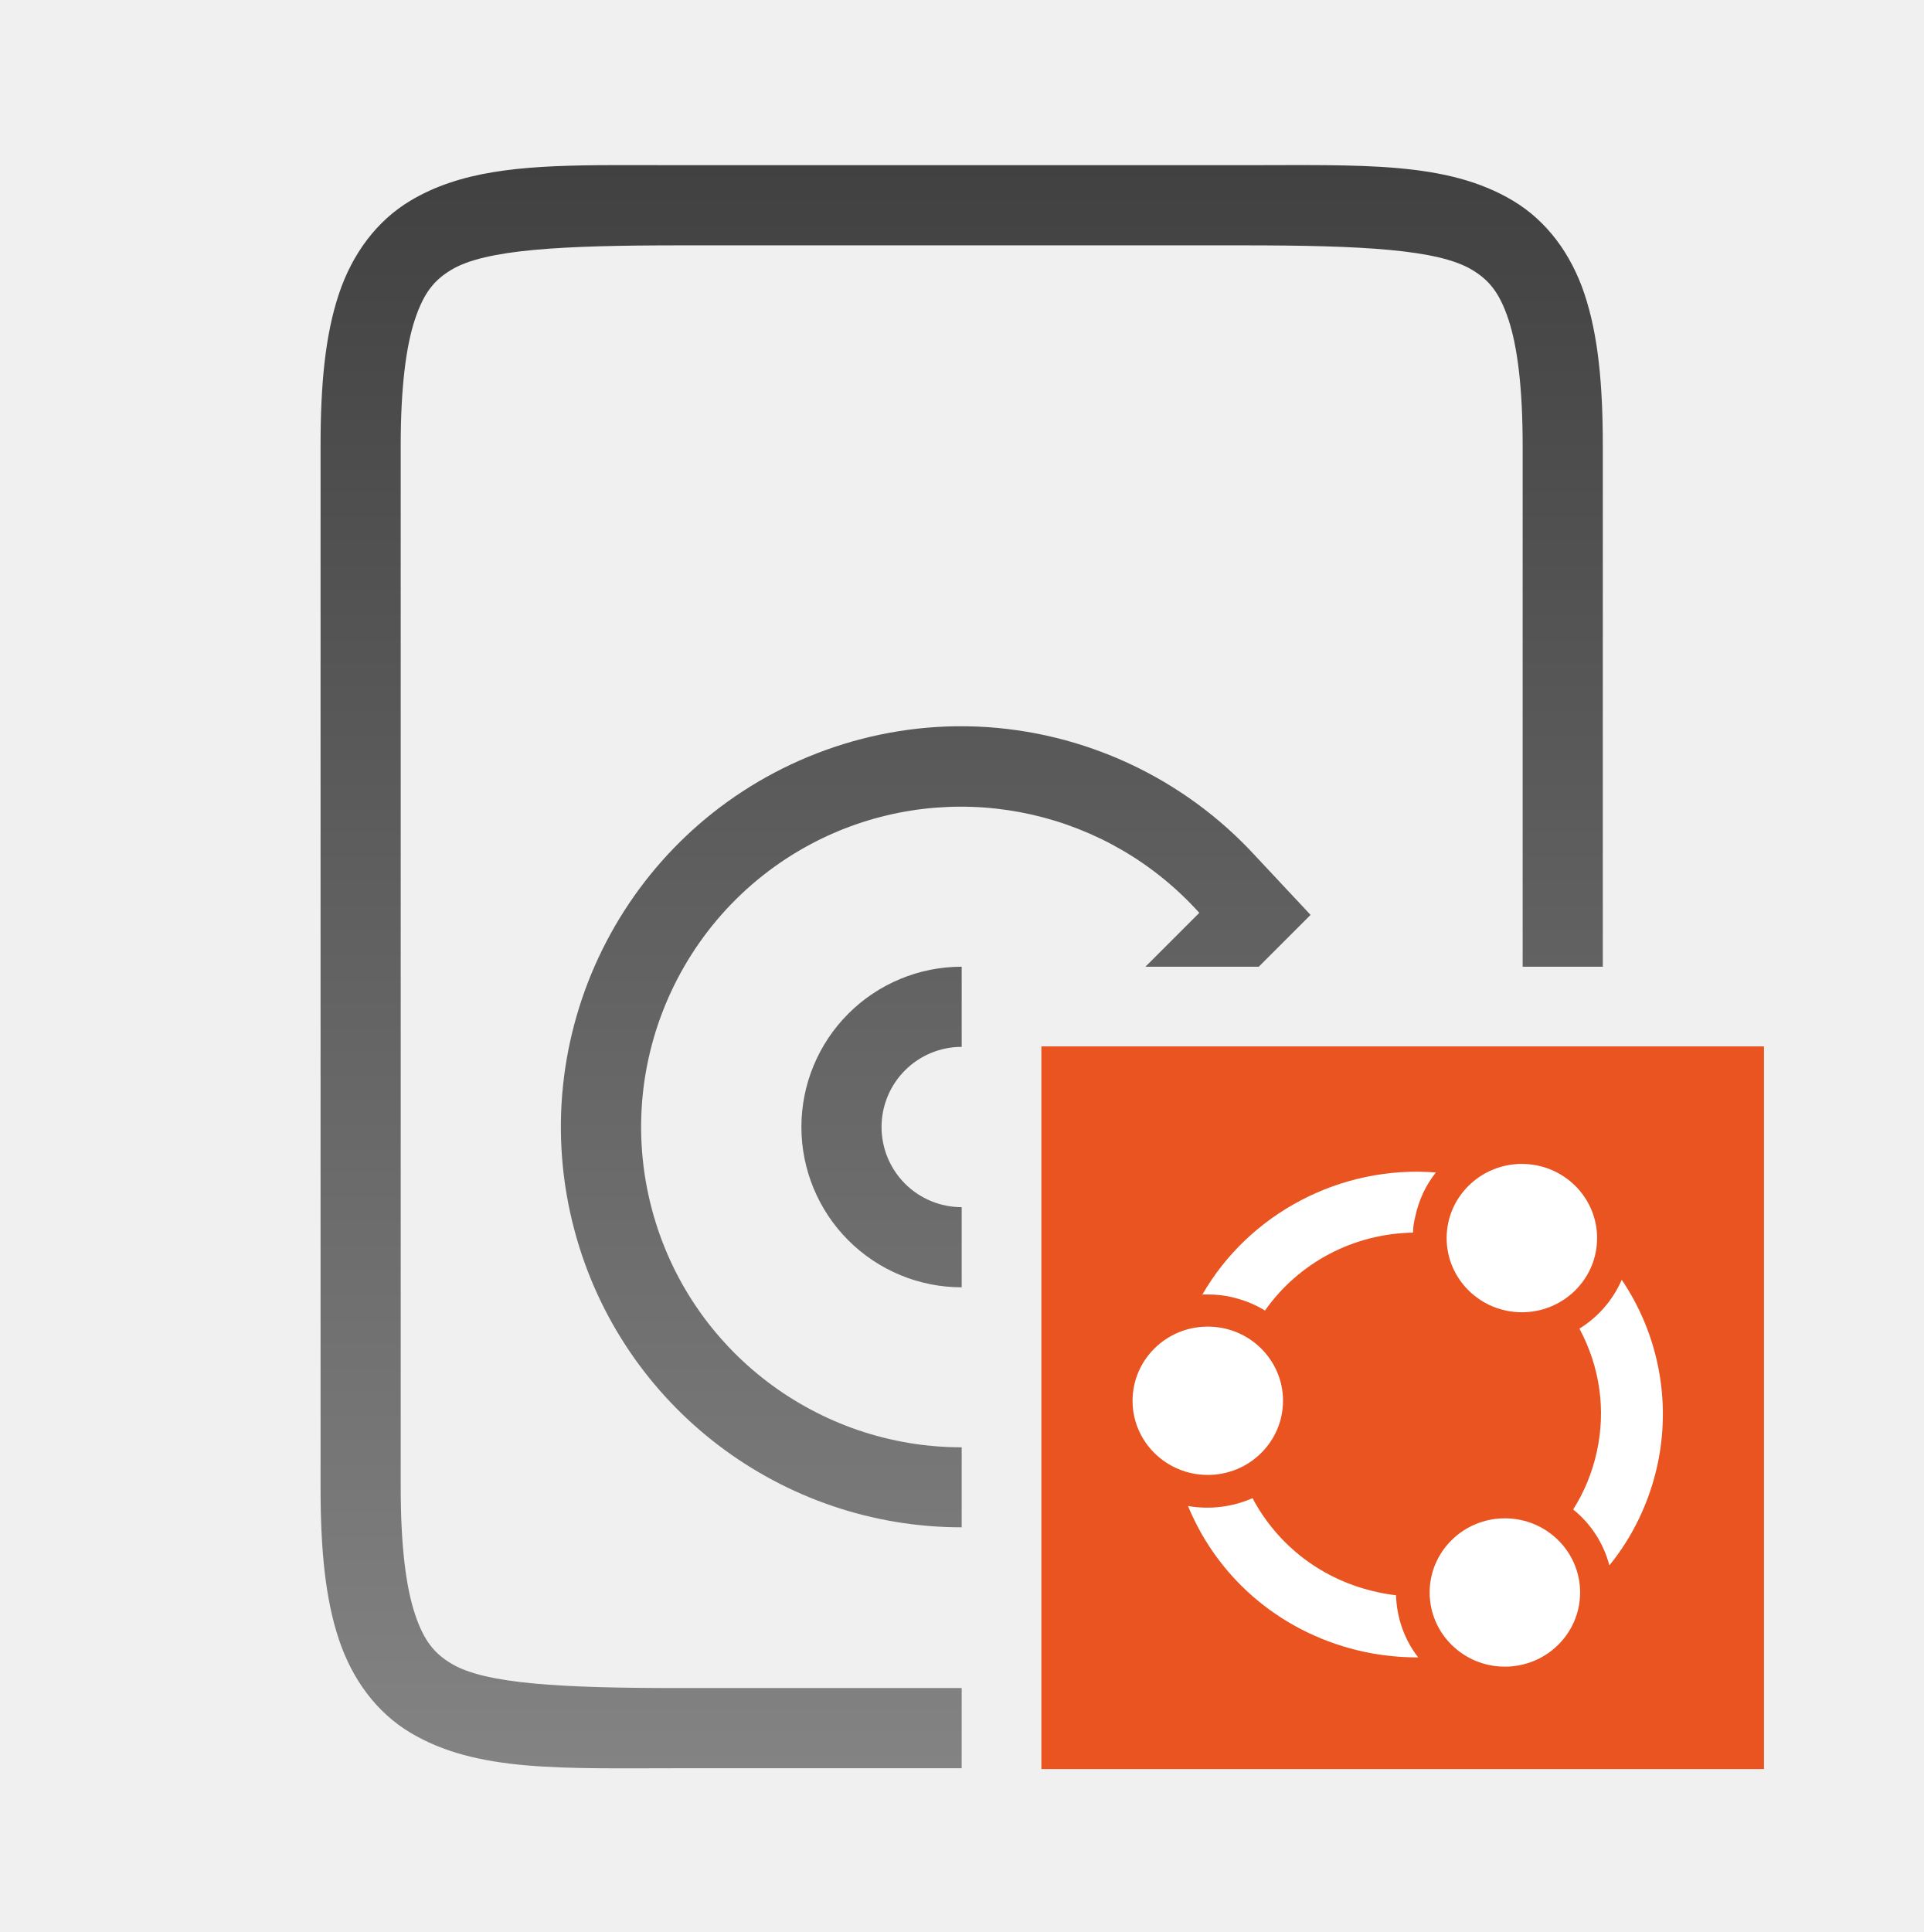
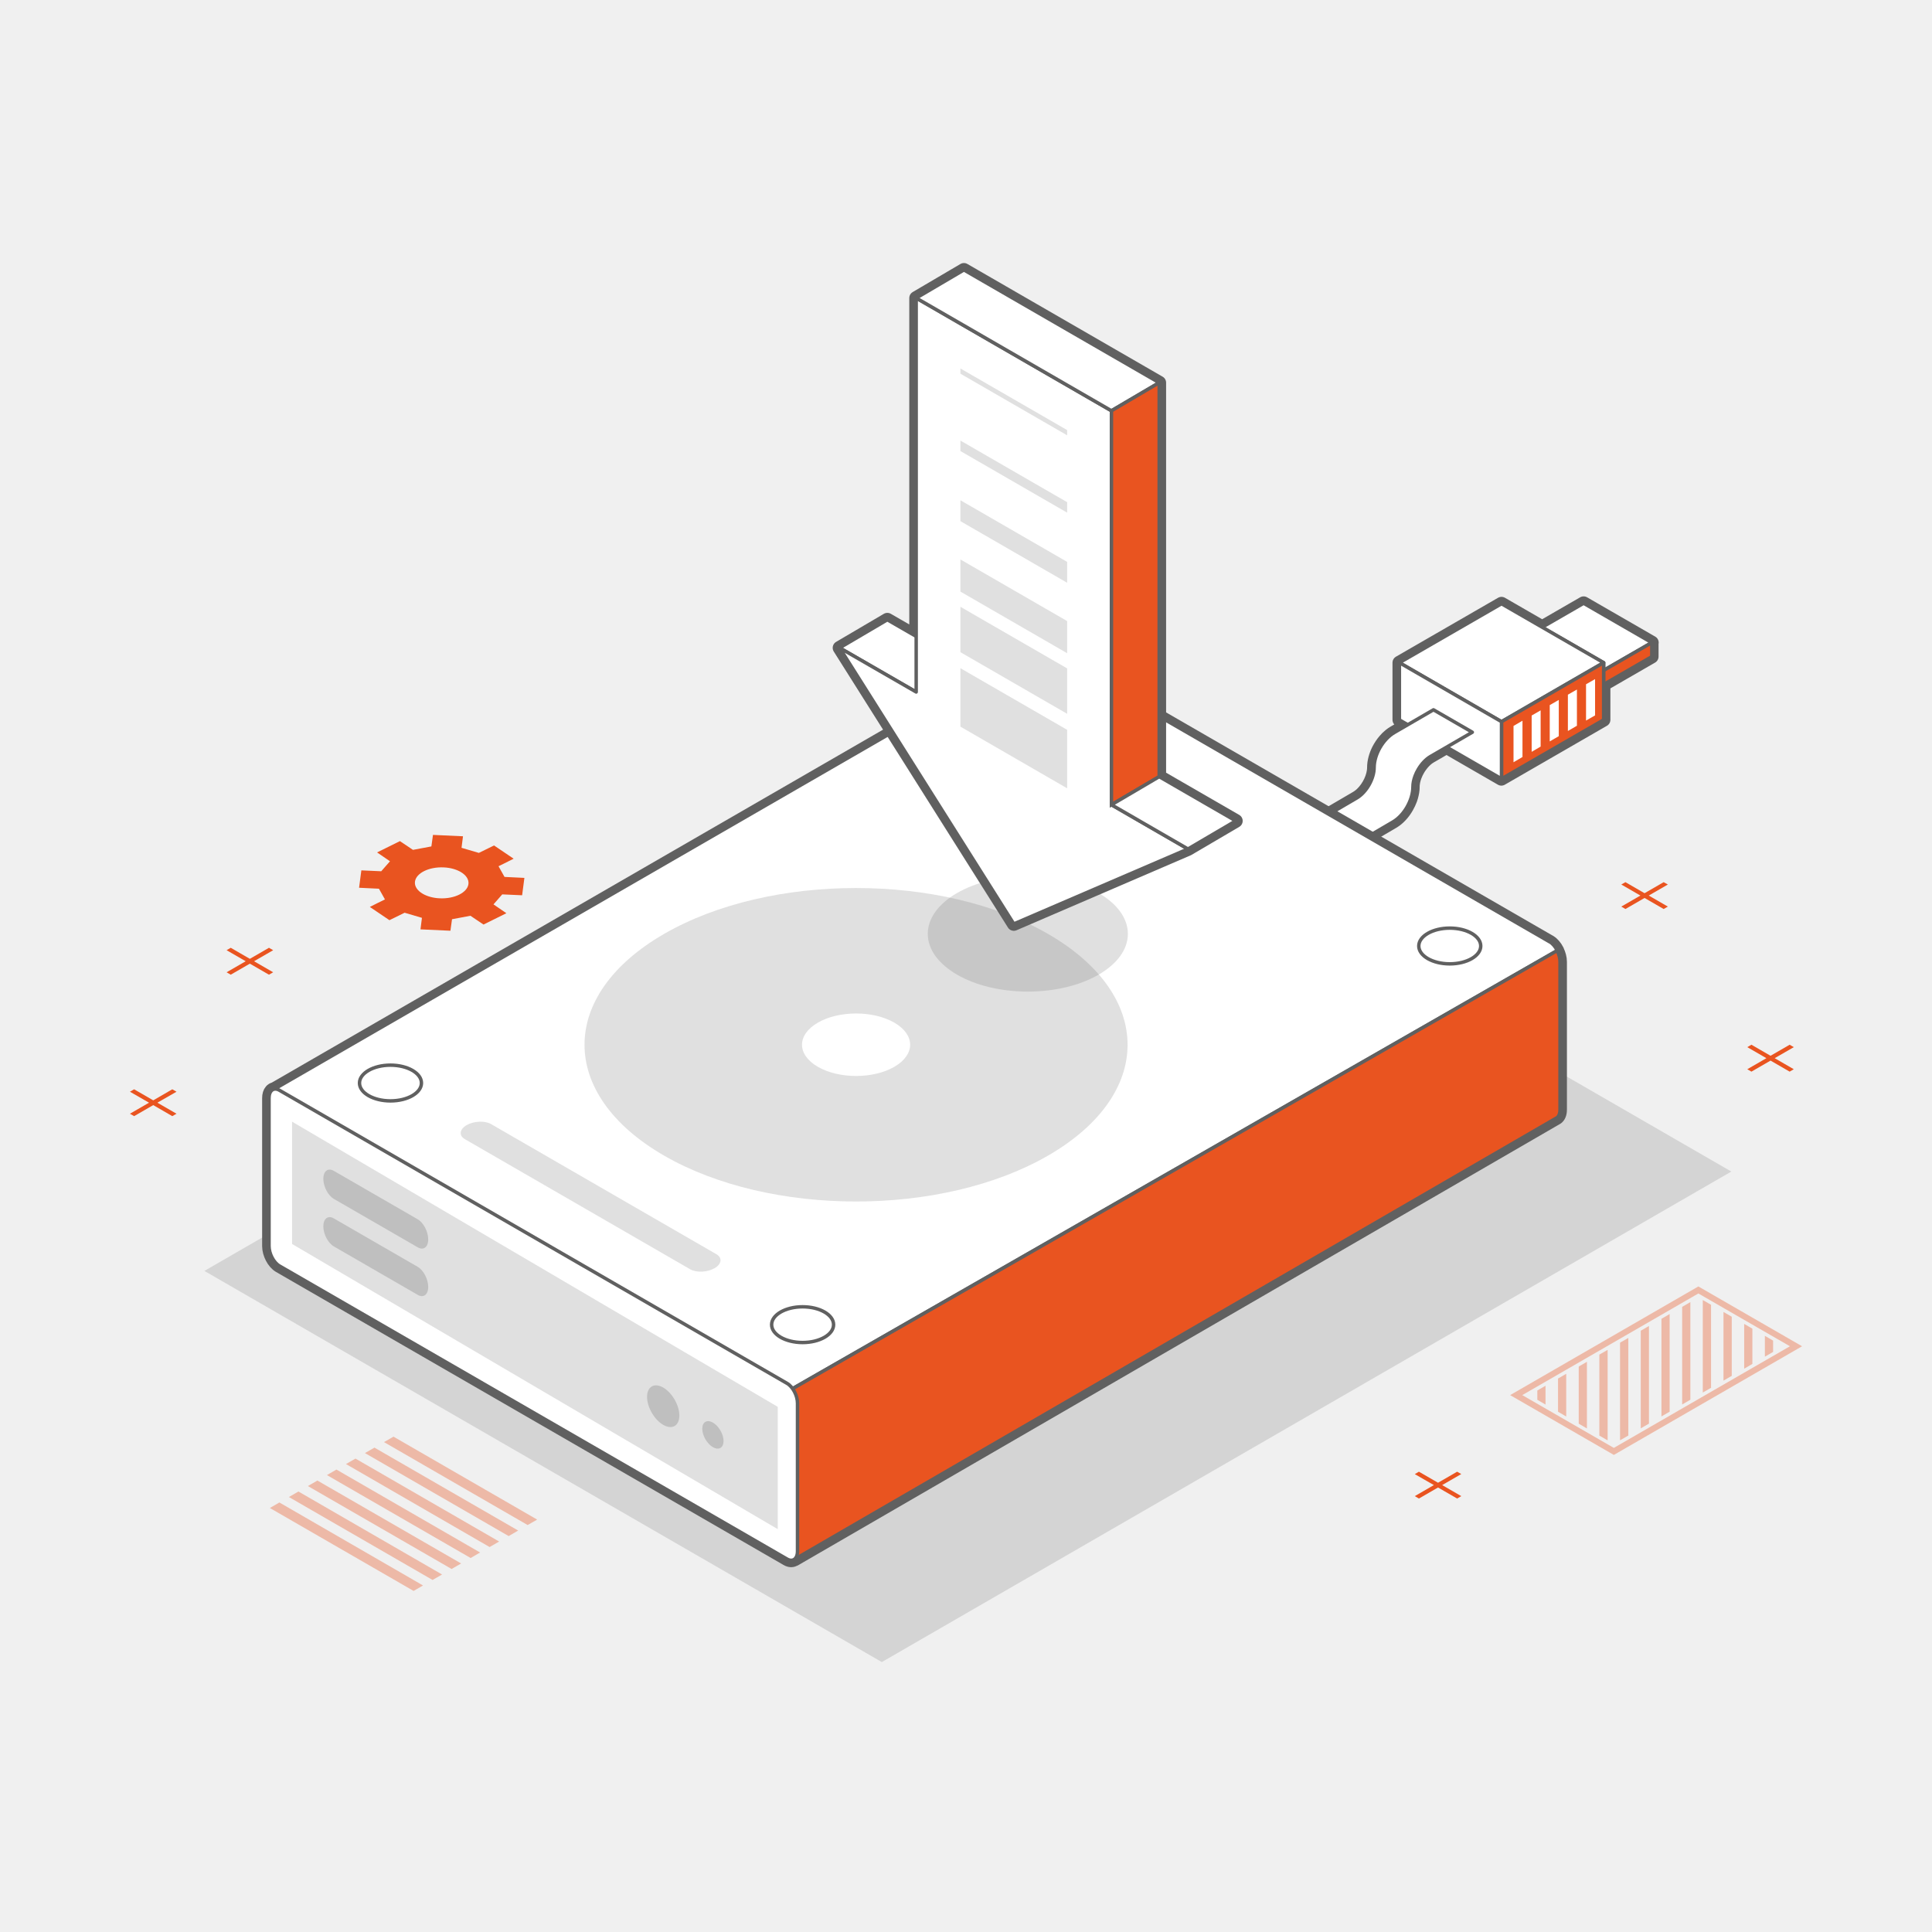
- <svg xmlns="http://www.w3.org/2000/svg" width="230" height="231" viewBox="0 0 230 231" fill="none">
-   <path d="M210.939 125.111H124.53V211.52H210.939V125.111Z" fill="#E95420" />
-   <path d="M144.429 176.35C149.398 176.35 153.425 172.38 153.425 167.483C153.425 162.586 149.398 158.616 144.429 158.616C139.461 158.616 135.433 162.586 135.433 167.483C135.433 172.38 139.461 176.35 144.429 176.35Z" fill="white" />
-   <path d="M181.989 156.9C186.957 156.9 190.984 152.93 190.984 148.033C190.984 143.135 186.957 139.166 181.989 139.166C177.02 139.166 172.993 143.135 172.993 148.033C172.993 152.93 177.02 156.9 181.989 156.9Z" fill="white" />
-   <path d="M164.743 190.366C158.234 188.976 152.845 184.89 149.777 179.129C147.373 180.191 144.678 180.518 142.066 180.068C145.756 189.017 153.591 195.474 163.209 197.517C165.323 197.966 167.479 198.17 169.593 198.17C167.935 196.046 167.023 193.43 166.94 190.734C166.194 190.652 165.447 190.529 164.743 190.366Z" fill="white" />
-   <path d="M179.957 199.274C184.925 199.274 188.953 195.304 188.953 190.407C188.953 185.509 184.925 181.539 179.957 181.539C174.989 181.539 170.961 185.509 170.961 190.407C170.961 195.304 174.989 199.274 179.957 199.274Z" fill="white" />
-   <path d="M192.477 187.138C195.296 183.664 197.244 179.537 198.198 175.165C199.856 167.524 198.322 159.515 193.928 153.018C192.891 155.429 191.109 157.472 188.87 158.861C191.316 163.397 192.062 168.586 190.943 173.612C190.404 176.064 189.451 178.393 188.124 180.477C190.238 182.193 191.731 184.482 192.435 187.097L192.477 187.138Z" fill="white" />
-   <path d="M143.725 154.775C143.973 154.775 144.181 154.775 144.429 154.775C145.341 154.775 146.253 154.856 147.165 155.061C148.616 155.388 150.026 155.919 151.27 156.695C155.332 150.934 161.882 147.501 168.971 147.379C168.971 146.725 169.096 146.03 169.261 145.376C169.676 143.456 170.505 141.699 171.707 140.187C160.39 139.288 149.363 145.049 143.766 154.816L143.725 154.775Z" fill="white" />
-   <path fill-rule="evenodd" clip-rule="evenodd" d="M71.445 19.752C62.162 19.838 54.982 20.454 49.04 24.019C45.078 26.396 42.14 30.305 40.523 35.156C38.906 40.007 38.333 45.84 38.333 53.293V177.877C38.333 185.33 38.906 191.163 40.523 196.014C42.14 200.865 45.078 204.774 49.04 207.151C56.963 211.905 67.083 211.418 81.458 211.418H115V201.835H81.458C67.083 201.835 58.037 201.349 53.981 198.915C51.953 197.698 50.698 196.216 49.62 192.982C48.542 189.747 47.917 184.798 47.917 177.877V53.293C47.917 46.372 48.542 41.423 49.62 38.188C50.698 34.954 51.953 33.472 53.981 32.255C58.037 29.821 67.083 29.335 81.458 29.335H148.542C162.917 29.335 171.963 29.821 176.019 32.255C178.047 33.472 179.302 34.954 180.38 38.188C181.458 41.423 182.083 46.372 182.083 53.293V115.585H191.667V53.293C191.667 45.84 191.094 40.007 189.477 35.156C187.86 30.305 184.922 26.396 180.96 24.019C173.037 19.265 162.917 19.752 148.542 19.752H81.458C77.865 19.752 74.538 19.723 71.445 19.752ZM114.289 86.835C108.24 86.924 102.26 88.163 96.657 90.485C74.439 99.688 62.485 123.934 68.712 147.161C74.391 168.34 93.585 182.632 115 182.612V173.048C97.873 173.057 82.52 161.61 77.977 144.672C72.999 126.094 82.558 106.703 100.325 99.338C115.317 93.167 132.57 97.095 143.413 109.146L136.974 115.585H150.526L156.721 109.39L150.17 102.389C141.577 93.003 129.604 87.421 116.89 86.873C116.025 86.838 115.153 86.822 114.289 86.835ZM115 115.585C109.917 115.585 105.042 117.604 101.447 121.199C97.853 124.793 95.833 129.668 95.833 134.752C95.833 139.835 97.853 144.71 101.447 148.305C105.042 151.899 109.917 153.918 115 153.918V144.335C112.458 144.335 110.021 143.325 108.224 141.528C106.426 139.731 105.417 137.293 105.417 134.752C105.417 132.21 106.426 129.772 108.224 127.975C110.021 126.178 112.458 125.168 115 125.168V115.585Z" fill="url(#paint0_linear_624_12991)" />
-   <defs>
-     <linearGradient id="paint0_linear_624_12991" x1="115" y1="19.738" x2="115" y2="211.432" gradientUnits="userSpaceOnUse">
-       <stop stop-color="#414141" />
-       <stop offset="1" stop-color="#838383" />
-     </linearGradient>
-   </defs>
+ <svg xmlns="http://www.w3.org/2000/svg" viewBox="0 0 280 280">
+   <g style="isolation:isolate;">
+     <g id="a">
+       <path d="M239.39,93.13l-9.88-5.7-6.01,3.47-5.89-3.4-14.8,8.54v8.28l1.22.7-.82.47-1.14.66c-.21.12-.41.26-.6.41-.29.23-.56.5-.81.8-.17.2-.32.41-.47.63-.14.22-.28.45-.4.68-.41.82-.66,1.72-.66,2.55,0,1.32-.75,2.87-1.77,3.84-.16.15-.32.28-.49.4-.08.06-.17.11-.26.17l-31.68,18.53,4.44,2.57,1.19.69h0l31.28-18.3c.41-.24.79-.55,1.14-.93.35-.37.66-.8.92-1.26.2-.34.36-.71.5-1.07.04-.12.08-.25.12-.37.07-.25.13-.5.17-.74.04-.25.06-.49.06-.73,0-.12,0-.24.02-.37.04-.38.14-.78.29-1.19.12-.33.28-.65.46-.96.12-.21.25-.4.39-.58.07-.09.14-.18.21-.27.36-.43.76-.78,1.17-1.02l2.35-1.36,7.95,4.59,14.8-8.54v-5.13l6.98-4.03v-2.03Z" style="fill:#fff; stroke:#606060; stroke-linecap:round; stroke-linejoin:round; stroke-width:2px;" />
+       <polygon points="229.51 98.83 239.39 93.13 229.51 87.43 219.64 93.13 229.51 98.83" style="fill:#fff; stroke:#606060; stroke-linecap:round; stroke-linejoin:round; stroke-width:.5px;" />
+       <polygon points="229.51 100.87 239.39 95.17 239.39 93.13 229.51 98.83 229.51 100.87" style="fill:#e95420; stroke:#606060; stroke-linecap:round; stroke-linejoin:round; stroke-width:.5px;" />
+       <polygon points="229.51 100.87 219.64 95.17 219.64 93.13 229.51 98.83 229.51 100.87" style="fill:#fff; stroke:#606060; stroke-linecap:round; stroke-linejoin:round; stroke-width:.5px;" />
+       <path d="M196.63,115.65c1.39-.81,2.52-2.79,2.52-4.41,0-1.9,1.29-4.13,2.93-5.08l1.95-1.13-1.22-.7v-8.28s14.8-8.54,14.8-8.54l14.8,8.54v8.28s-14.8,8.54-14.8,8.54l-7.95-4.59-2.35,1.36c-.66.38-1.29,1.04-1.77,1.87-.18.31-.34.63-.46.96-.2.54-.31,1.08-.31,1.56,0,1.92-1.28,4.16-2.91,5.1l-31.28,18.3-5.63-3.25,31.68-18.53Z" style="fill:#fff; stroke:#606060; stroke-linecap:round; stroke-linejoin:round; stroke-width:.5px;" />
+       <polygon points="217.61 104.59 232.41 96.04 217.61 87.5 202.81 96.04 217.61 104.59" style="fill:#fff; stroke:#606060; stroke-linecap:round; stroke-linejoin:round; stroke-width:.5px;" />
+       <polygon points="217.61 112.87 232.41 104.33 232.41 96.04 217.61 104.59 217.61 112.87" style="fill:#e95420; stroke:#606060; stroke-linecap:round; stroke-linejoin:round; stroke-width:.5px;" />
+       <polygon points="217.61 112.87 202.81 104.33 202.81 96.04 217.61 104.59 217.61 112.87" style="fill:#fff; stroke:#606060; stroke-linecap:round; stroke-linejoin:round; stroke-width:.5px;" />
+       <polygon points="229.86 104.43 231.17 103.68 231.17 98.42 229.86 99.17 229.86 104.43" style="fill:#fff; stroke-width:0px;" />
+       <polygon points="227.23 105.94 228.54 105.18 228.54 99.93 227.23 100.68 227.23 105.94" style="fill:#fff; stroke-width:0px;" />
+       <polygon points="224.6 107.45 225.91 106.69 225.91 101.44 224.6 102.19 224.6 107.45" style="fill:#fff; stroke-width:0px;" />
+       <polygon points="221.98 108.96 223.28 108.2 223.28 102.95 221.98 103.7 221.98 108.96" style="fill:#fff; stroke-width:0px;" />
+       <polygon points="219.35 110.47 220.65 109.71 220.65 104.45 219.35 105.21 219.35 110.47" style="fill:#fff; stroke-width:0px;" />
+       <path d="M201.86,119.13c1.63-.94,2.91-3.18,2.91-5.1,0-.48.11-1.02.31-1.56.12-.33.28-.65.46-.96.48-.82,1.11-1.48,1.77-1.87l6.07-3.52-5.63-3.25-5.67,3.29c-1.64.95-2.93,3.18-2.93,5.08,0,1.62-1.13,3.6-2.52,4.41l-31.68,18.53,5.63,3.25,31.28-18.3Z" style="fill:#fff; stroke:#606060; stroke-linecap:round; stroke-linejoin:round; stroke-width:.5px;" />
+       <path d="M70.07,133.99s-1.86-1.24-1.89-1.27l-2.67.5s-.23,1.64-.23,1.67l-4.34-.2s.2-1.64.21-1.67l-2.51-.74s-2.16,1.06-2.2,1.08l-2.84-1.92s2.14-1.08,2.19-1.09l-.87-1.55s-2.83-.14-2.88-.14l.33-2.52c.05,0,2.83.12,2.88.13l1.27-1.45c-.09-.05-1.84-1.25-1.87-1.28l3.31-1.64s1.86,1.24,1.89,1.27l2.67-.5s.23-1.64.23-1.67l4.35.2s-.2,1.64-.21,1.67l2.51.74s2.16-1.06,2.2-1.08l2.84,1.92s-2.14,1.08-2.19,1.09l.87,1.55s2.83.14,2.88.14l-.33,2.52c-.05,0-2.83-.12-2.88-.13l-1.27,1.45c.09.05,1.84,1.25,1.87,1.28l-3.31,1.64ZM63.72,130.19c2.14.1,4-.82,4.17-2.06.09-.68-.36-1.32-1.14-1.77-.63-.36-1.48-.61-2.44-.65-2.14-.1-4,.82-4.17,2.06-.09.68.36,1.32,1.14,1.77.63.36,1.48.61,2.44.65h0Z" style="fill:#e95420; stroke-width:0px;" />
+       <polygon points="238.34 129.45 235.57 127.85 234.97 128.19 237.74 129.79 234.97 131.39 235.57 131.74 238.34 130.14 241.11 131.74 241.72 131.39 238.95 129.79 241.72 128.19 241.11 127.85 238.34 129.45" style="fill:#e95420; fill-rule:evenodd; stroke-width:0px;" />
+       <polygon points="36.21 138.96 33.44 137.36 32.84 137.71 35.61 139.31 32.84 140.91 33.44 141.26 36.21 139.66 38.98 141.26 39.59 140.91 36.82 139.31 39.59 137.71 38.98 137.36 36.21 138.96" style="fill:#e95420; fill-rule:evenodd; stroke-width:0px;" />
+       <polygon points="22.21 159.47 19.44 157.87 18.83 158.22 21.6 159.81 18.83 161.41 19.44 161.76 22.21 160.16 24.97 161.76 25.58 161.41 22.81 159.81 25.58 158.22 24.97 157.87 22.21 159.47" style="fill:#e95420; fill-rule:evenodd; stroke-width:0px;" />
+       <polygon points="208.41 214.89 205.64 213.29 205.04 213.64 207.81 215.23 205.04 216.83 205.64 217.18 208.41 215.58 211.18 217.18 211.78 216.83 209.01 215.23 211.78 213.63 211.18 213.29 208.41 214.89" style="fill:#e95420; fill-rule:evenodd; stroke-width:0px;" />
+       <polygon points="256.6 153.01 253.83 151.41 253.23 151.76 256 153.36 253.23 154.96 253.83 155.31 256.6 153.71 259.37 155.31 259.97 154.96 257.2 153.36 259.97 151.76 259.37 151.41 256.6 153.01" style="fill:#e95420; fill-rule:evenodd; stroke-width:0px;" />
+       <polygon points="127.8 240.88 29.62 184.19 152.74 113.11 250.92 169.79 127.8 240.88" style="fill:#666; opacity:.2; stroke-width:0px;" />
+       <path d="M225.69,137.77c-.28-.55-.66-1.02-1.1-1.27l-72.77-42.02c-.6-.35-1.52-.49-2.16-.1l-109.9,63.46c-.18.03-.34.12-.46.27h0s0,0,0,0c-.2.23-.31.58-.31,1.04v21.44c0,1.11.68,2.4,1.51,2.88l73.57,42.48c.42.24.8.23,1.07.02l.02.02,110.37-63.93s.06-.03.09-.05h0s0,0,0,0c.29-.2.47-.61.47-1.19v-21.44c0-.53-.16-1.1-.41-1.61Z" style="fill:#fff; stroke:#606060; stroke-linecap:round; stroke-linejoin:round; stroke-width:2px;" />
+       <path d="M224.59,136.5l-72.77-42.02c-.6-.35-1.44-.5-2.16-.1l-110.36,63.72,58.9,52.7,127.49-73.04c-.28-.55-.66-1.02-1.1-1.27Z" style="fill:#fff; stroke:#606060; stroke-linecap:round; stroke-linejoin:round; stroke-width:.5px;" />
+       <path d="M225.53,162.06s.06-.03.09-.05h0s0,0,0,0c.29-.2.47-.61.47-1.19v-21.44c0-.53-.16-1.1-.41-1.61l-127.49,73.04,16.96,15.18,110.37-63.93Z" style="fill:#e95420; stroke:#606060; stroke-miterlimit:10; stroke-width:.5px;" />
+       <path d="M114.07,225.95l-73.57-42.48c-.83-.48-1.51-1.77-1.51-2.88v-21.44c0-1.11.68-1.62,1.51-1.14l73.57,42.48c.83.48,1.51,1.77,1.51,2.88v21.44c0,1.11-.68,1.62-1.51,1.14Z" style="fill:#fff; stroke:#606060; stroke-linecap:round; stroke-linejoin:round; stroke-width:.5px;" />
+       <polygon points="112.72 221.62 42.33 180.29 42.33 162.56 112.72 203.89 112.72 221.62" style="fill:#666; opacity:.2; stroke-width:0px;" />
+       <ellipse cx="56.59" cy="156.96" rx="4.49" ry="2.59" style="fill:#fff; stroke:#606060; stroke-linecap:round; stroke-linejoin:round; stroke-width:.5px;" />
+       <ellipse cx="150.39" cy="102.08" rx="4.49" ry="2.59" style="fill:#fff; stroke:#606060; stroke-linecap:round; stroke-linejoin:round; stroke-width:.5px;" />
+       <ellipse cx="116.32" cy="191.98" rx="4.49" ry="2.59" style="fill:#fff; stroke:#606060; stroke-linecap:round; stroke-linejoin:round; stroke-width:.5px;" />
+       <ellipse cx="210.11" cy="137.1" rx="4.49" ry="2.59" style="fill:#fff; stroke:#606060; stroke-linecap:round; stroke-linejoin:round; stroke-width:.5px;" />
+       <path d="M100.02,183.95l-32.64-18.85c-.91-.52-.79-1.44.25-2.04h0c1.05-.6,2.63-.67,3.54-.15l32.64,18.85c.91.52.79,1.44-.25,2.04h0c-1.05.6-2.63.67-3.54.15Z" style="fill:#666; opacity:.2; stroke-width:0px;" />
+       <g style="opacity:.2;">
+         <path d="M151.89,135.35c-15.37-8.87-40.28-8.87-55.65,0-15.37,8.87-15.37,23.26,0,32.13,15.37,8.87,40.28,8.87,55.65,0,15.37-8.87,15.37-23.26,0-32.13ZM118.53,154.61c-3.06-1.77-3.06-4.63,0-6.4,3.06-1.77,8.02-1.77,11.08,0,3.06,1.77,3.06,4.63,0,6.4-3.06,1.77-8.02,1.77-11.08,0Z" style="fill:#666; stroke-width:0px;" />
+       </g>
+       <path d="M60.54,180.77l-12.16-7.02c-.84-.49-1.52-1.79-1.52-2.91h0c0-1.12.68-1.64,1.52-1.15l12.16,7.02c.84.49,1.52,1.79,1.52,2.91h0c0,1.12-.68,1.64-1.52,1.15Z" style="fill:#bfbfbf; stroke-width:0px;" />
+       <path d="M60.54,187.66l-12.16-7.02c-.84-.49-1.52-1.79-1.52-2.91h0c0-1.12.68-1.64,1.52-1.15l12.16,7.02c.84.49,1.52,1.79,1.52,2.91h0c0,1.12-.68,1.64-1.52,1.15Z" style="fill:#bfbfbf; stroke-width:0px;" />
+       <ellipse cx="96.12" cy="203.79" rx="1.91" ry="3.31" transform="translate(-89.02 75.37) rotate(-30)" style="fill:#bfbfbf; stroke-width:0px;" />
+       <ellipse cx="103.33" cy="207.95" rx="1.26" ry="2.18" transform="translate(-90.14 79.53) rotate(-30)" style="fill:#bfbfbf; stroke-width:0px;" />
+       <g style="opacity:.35;">
+         <polygon points="57.03 208.21 77.85 220.23 76.47 221.02 55.65 209 57.03 208.21" style="fill:#e95420; mix-blend-mode:multiply; stroke-width:0px;" />
+         <polygon points="54.27 209.8 75.1 221.82 73.72 222.62 52.89 210.59 54.27 209.8" style="fill:#e95420; mix-blend-mode:multiply; stroke-width:0px;" />
+         <polygon points="51.52 211.39 72.34 223.41 70.96 224.21 50.14 212.18 51.52 211.39" style="fill:#e95420; mix-blend-mode:multiply; stroke-width:0px;" />
+         <polygon points="48.76 212.98 69.58 225 68.21 225.8 47.38 213.78 48.76 212.98" style="fill:#e95420; mix-blend-mode:multiply; stroke-width:0px;" />
+         <polygon points="46 214.57 66.83 226.59 65.45 227.39 44.62 215.37 46 214.57" style="fill:#e95420; mix-blend-mode:multiply; stroke-width:0px;" />
+         <polygon points="43.25 216.16 64.07 228.19 62.69 228.98 41.87 216.96 43.25 216.16" style="fill:#e95420; mix-blend-mode:multiply; stroke-width:0px;" />
+         <polygon points="40.49 217.75 61.31 229.78 59.94 230.57 39.11 218.55 40.49 217.75" style="fill:#e95420; mix-blend-mode:multiply; stroke-width:0px;" />
+       </g>
+       <g style="opacity:.35;">
+         <polygon points="256.97 194.29 256.97 195.93 255.78 196.62 255.78 193.6 256.97 194.29" style="fill:#e95420; stroke-width:0px;" />
+         <polygon points="253.97 192.56 253.97 197.67 252.78 198.36 252.78 191.87 253.97 192.56" style="fill:#e95420; stroke-width:0px;" />
+         <polygon points="250.98 190.83 250.98 199.4 249.78 200.09 249.78 190.14 250.98 190.83" style="fill:#e95420; stroke-width:0px;" />
+         <polygon points="247.98 189.1 247.98 201.13 246.78 201.82 246.78 188.41 247.98 189.1" style="fill:#e95420; stroke-width:0px;" />
+         <polygon points="244.98 188.71 244.98 202.86 243.79 203.55 243.79 189.4 244.98 188.71" style="fill:#e95420; stroke-width:0px;" />
+         <polygon points="241.98 190.44 241.98 204.59 240.79 205.28 240.79 191.13 241.98 190.44" style="fill:#e95420; stroke-width:0px;" />
+         <polygon points="238.98 192.17 238.98 206.32 237.79 207.01 237.79 192.86 238.98 192.17" style="fill:#e95420; stroke-width:0px;" />
+         <polygon points="235.99 193.9 235.99 208.05 234.79 208.74 234.79 194.59 235.99 193.9" style="fill:#e95420; stroke-width:0px;" />
+         <polygon points="232.99 195.63 232.99 208.75 231.79 208.06 231.79 196.32 232.99 195.63" style="fill:#e95420; stroke-width:0px;" />
+         <polygon points="229.99 197.36 229.99 207.02 228.8 206.33 228.8 198.05 229.99 197.36" style="fill:#e95420; stroke-width:0px;" />
+         <polygon points="226.99 205.29 225.8 204.6 225.8 199.79 226.99 199.1 226.99 205.29" style="fill:#e95420; stroke-width:0px;" />
+         <polygon points="222.8 202.87 222.8 201.52 223.99 200.83 223.99 203.56 222.8 202.87" style="fill:#e95420; stroke-width:0px;" />
+         <path d="M218.86,202.19l15.03,8.67,27.28-15.75-15.03-8.67-27.28,15.75ZM220.62,202.19l25.52-14.73,13.27,7.65-25.52,14.73-13.27-7.65Z" style="fill:#e95420; stroke-width:0px;" />
+       </g>
+       <ellipse cx="148.96" cy="135.34" rx="14.5" ry="8.37" style="fill:#666; opacity:.2; stroke-width:0px;" />
+       <polygon points="168 112.56 168 55.46 139.7 39.12 132.78 43.19 132.78 92.23 128.6 89.82 121.68 93.89 146.93 133.9 172.17 123.04 179.1 118.97 168 112.56" style="fill:#fff; stroke:#606060; stroke-linecap:round; stroke-linejoin:round; stroke-width:2px;" />
+       <polygon points="121.68 93.89 128.6 89.82 139.7 96.22 132.78 100.29 121.68 93.89" style="fill:#fff; stroke:#606060; stroke-linecap:round; stroke-linejoin:round; stroke-width:.5px;" />
+       <polygon points="161.08 116.63 161.08 59.53 132.78 43.19 132.78 100.29 121.68 93.89 146.93 133.9 172.17 123.04 161.08 116.63" style="fill:#fff; stroke:#606060; stroke-linecap:round; stroke-linejoin:round; stroke-width:.5px;" />
+       <polygon points="132.78 43.19 139.7 39.12 168 55.46 161.08 59.53 132.78 43.19" style="fill:#fff; stroke:#606060; stroke-linecap:round; stroke-linejoin:round; stroke-width:.5px;" />
+       <polygon points="161.08 116.63 168 112.56 168 55.46 161.08 59.53 161.08 116.63" style="fill:#e95420; stroke:#606060; stroke-miterlimit:10; stroke-width:.5px;" />
+       <polygon points="161.08 116.63 168 112.56 179.1 118.97 172.17 123.04 161.08 116.63" style="fill:#fff; stroke:#606060; stroke-linecap:round; stroke-linejoin:round; stroke-width:.5px;" />
+       <polygon points="154.66 114.25 139.19 105.31 139.19 96.84 154.66 105.77 154.66 114.25" style="fill:#666; opacity:.2; stroke-width:0px;" />
+       <polygon points="154.66 103.45 139.19 94.52 139.19 87.94 154.66 96.87 154.66 103.45" style="fill:#666; opacity:.2; stroke-width:0px;" />
+       <polygon points="154.66 94.67 139.19 85.74 139.19 81.08 154.66 90.01 154.66 94.67" style="fill:#666; opacity:.2; stroke-width:0px;" />
+       <polygon points="154.66 84.46 139.19 75.53 139.19 72.5 154.66 81.43 154.66 84.46" style="fill:#666; opacity:.2; stroke-width:0px;" />
+       <polygon points="154.66 74.3 139.19 65.37 139.19 63.85 154.66 72.78 154.66 74.3" style="fill:#666; opacity:.2; stroke-width:0px;" />
+       <polygon points="154.66 63.09 139.19 54.16 139.19 53.4 154.66 62.33 154.66 63.09" style="fill:#666; opacity:.2; stroke-width:0px;" />
+     </g>
+   </g>
</svg>
